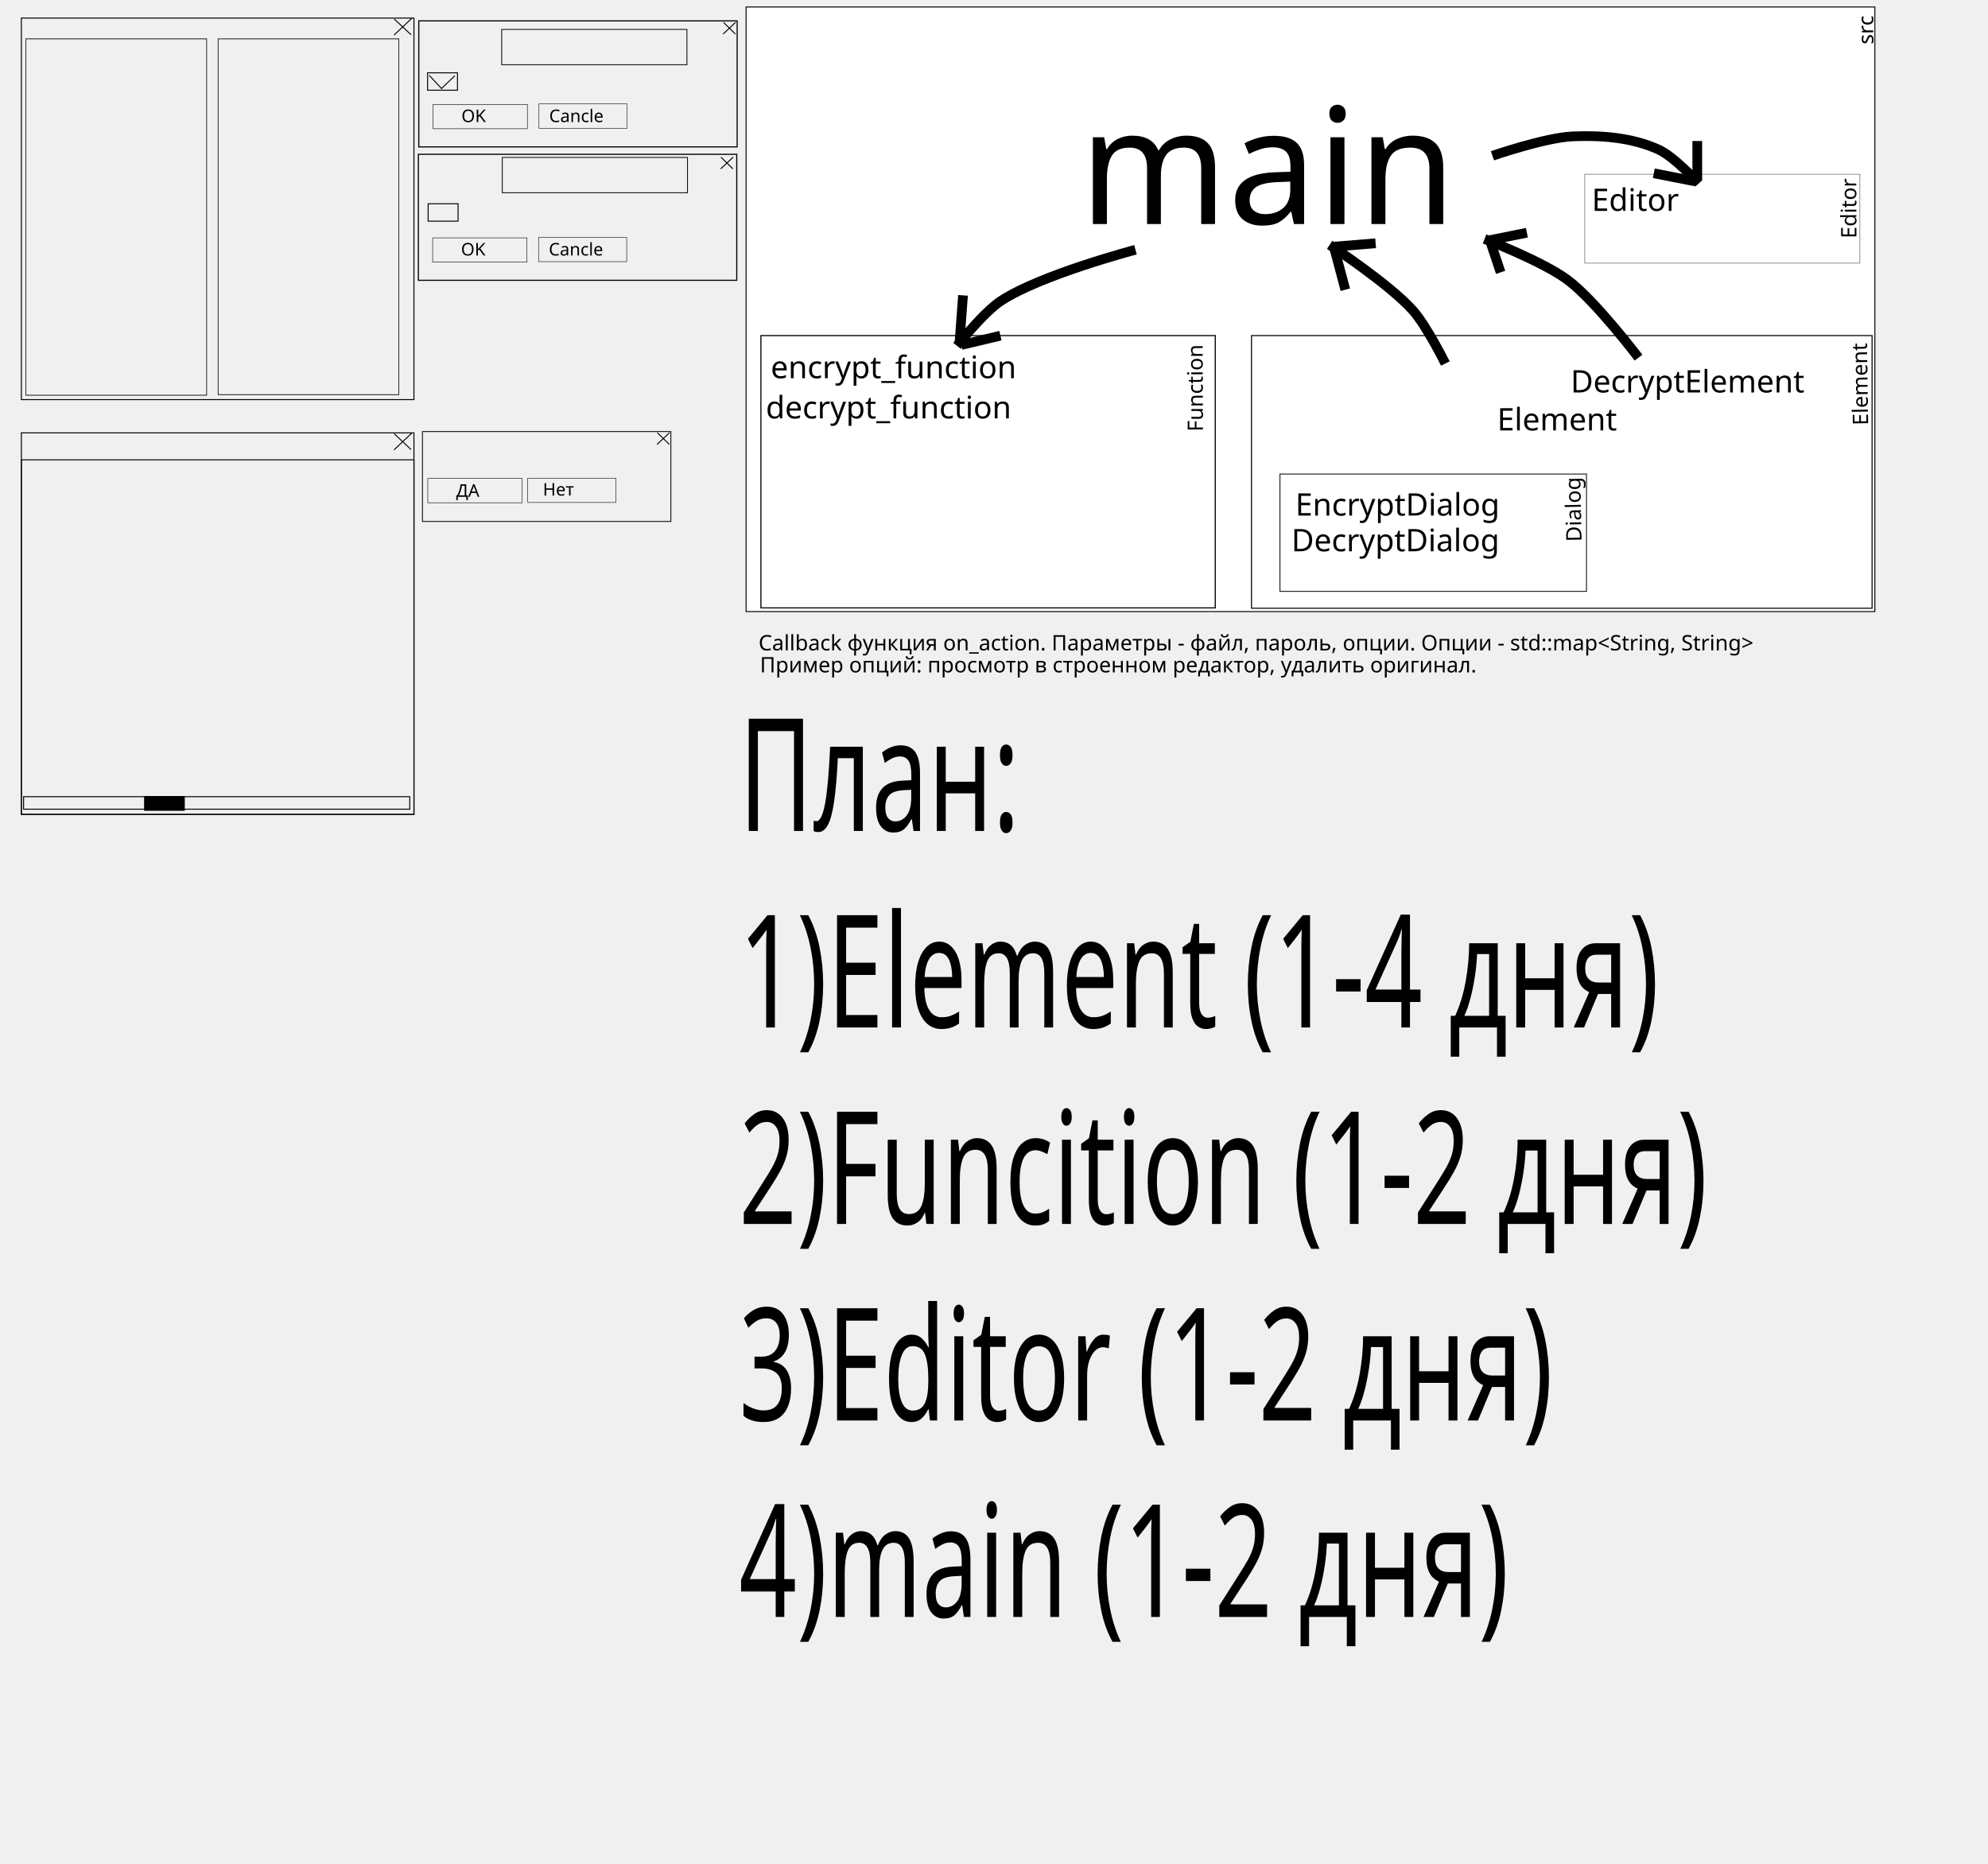
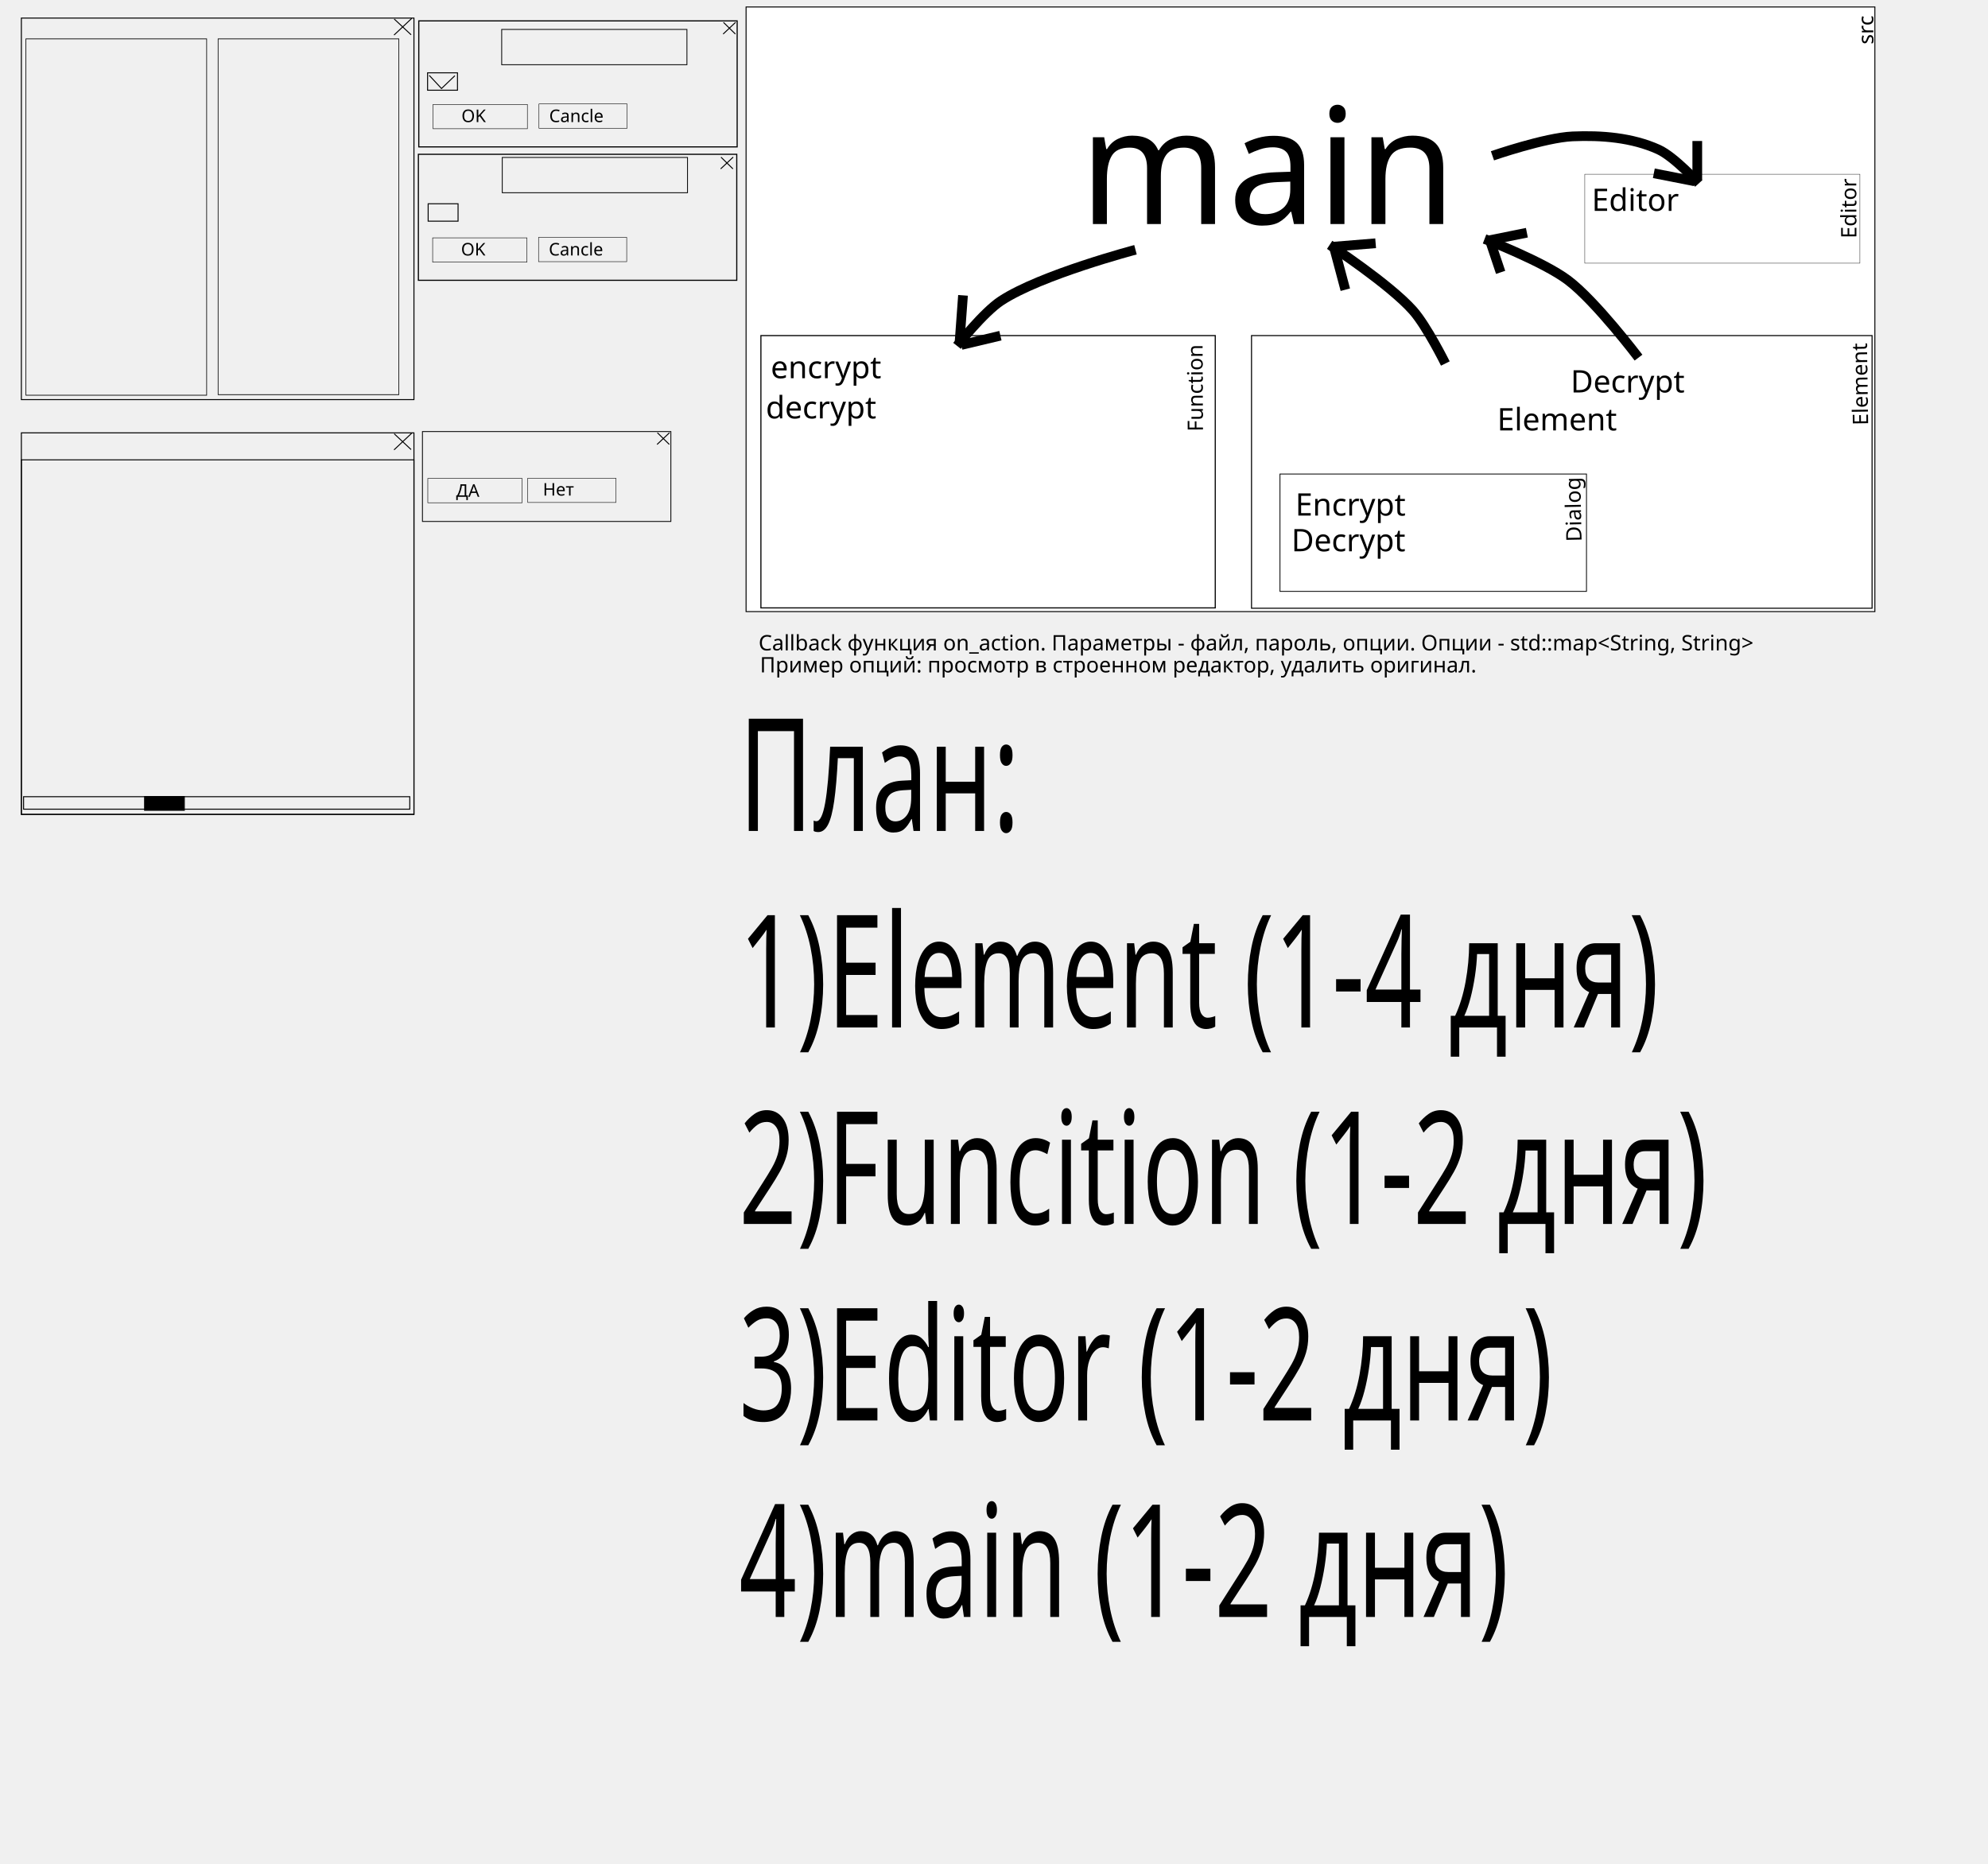
<svg xmlns="http://www.w3.org/2000/svg" width="2048" height="1920" id="svg2" version="1.1">
  <defs id="defs4" />
  <g id="layer1" transform="translate(0,867.6378)">
    <rect style="color:#000000;fill:#ffffff;fill-opacity:1;fill-rule:nonzero;stroke:#000000;stroke-width:1;stroke-linecap:butt;stroke-linejoin:miter;stroke-miterlimit:4;stroke-opacity:1;stroke-dasharray:none;stroke-dashoffset:0;marker:none;visibility:visible;display:inline;overflow:visible;enable-background:accumulate" id="rect3115" width="1162.857" height="622.857" x="768.6" y="-860.452" />
    <rect style="color:#000000;fill:#ffffff;fill-opacity:1;fill-rule:nonzero;stroke:#000000;stroke-width:1.06;stroke-linecap:butt;stroke-linejoin:miter;stroke-miterlimit:4;stroke-opacity:1;stroke-dasharray:none;stroke-dashoffset:0;marker:none;visibility:visible;display:inline;overflow:visible;enable-background:accumulate" id="rect3108" width="639.286" height="280.873" x="1289.286" y="241.06" transform="scale(1,-1)" />
    <g id="g3120" transform="translate(-122.5279,-1331.374)">
      <rect style="color:#000000;fill:none;stroke:#000000;stroke-width:1.027;stroke-linecap:butt;stroke-linejoin:miter;stroke-miterlimit:4;stroke-opacity:1;stroke-dasharray:none;stroke-dashoffset:0;marker:none;visibility:visible;display:inline;overflow:visible;enable-background:accumulate" id="rect3054" width="404.442" height="393.043" x="144.527" y="482.353" />
      <path style="fill:none;stroke:#000000;stroke-width:1px;stroke-linecap:butt;stroke-linejoin:miter;stroke-opacity:1" d="m 546.67,482.696 -18.214,17.143" id="path3074" />
      <path style="fill:none;stroke:#000000;stroke-width:1px;stroke-linecap:butt;stroke-linejoin:miter;stroke-opacity:1" d="m 528.634,483.321 17.411,16.25" id="path3076" />
      <g transform="matrix(1,0,0,1.082022,0,-41.32017)" id="g3101">
        <rect y="503.768" x="149.231" height="339.286" width="186.183" id="rect3078" style="color:#000000;fill:none;stroke:#000000;stroke-width:0.687;stroke-linecap:butt;stroke-linejoin:miter;stroke-miterlimit:4;stroke-opacity:1;stroke-dasharray:none;stroke-dashoffset:0;marker:none;visibility:visible;display:inline;overflow:visible;enable-background:accumulate" />
        <flowRoot xml:space="preserve" id="flowRoot3093" style="font-size:18px;font-style:normal;font-weight:normal;line-height:125%;letter-spacing:0px;word-spacing:0px;fill:#000000;fill-opacity:1;stroke:none;font-family:Sans" transform="matrix(5.708719e-4,-3.023033,10.61178,1.6262718e-4,-6854.739,1333.215)">
          <flowRegion id="flowRegion3095">
            <rect id="rect3097" width="116.429" height="24.286" x="162.857" y="655.219" />
          </flowRegion>
          <flowPara id="flowPara3099">Шифровать</flowPara>
        </flowRoot>
      </g>
      <g transform="matrix(1,0,0,1.080306,197.9899,-40.45538)" id="g3108">
        <rect style="color:#000000;fill:none;stroke:#000000;stroke-width:0.687;stroke-linecap:butt;stroke-linejoin:miter;stroke-miterlimit:4;stroke-opacity:1;stroke-dasharray:none;stroke-dashoffset:0;marker:none;visibility:visible;display:inline;overflow:visible;enable-background:accumulate" id="rect3110" width="186.183" height="339.286" x="149.231" y="503.768" />
        <flowRoot transform="matrix(5.8697736e-4,-3.089938,10.91117,1.6622637e-4,-7052.344,1344.226)" style="font-size:18px;font-style:normal;font-weight:normal;line-height:125%;letter-spacing:0px;word-spacing:0px;fill:#000000;fill-opacity:1;stroke:none;font-family:Sans" id="flowRoot3112" xml:space="preserve">
          <flowRegion id="flowRegion3114">
            <rect y="655.219" x="162.857" height="24.286" width="116.429" id="rect3116" style="stroke:none" />
          </flowRegion>
          <flowPara id="flowPara3118">Расшифроватть</flowPara>
        </flowRoot>
      </g>
    </g>
    <g id="g3349" transform="translate(35.91734,-1333.098)">
      <rect style="color:#000000;fill:none;stroke:#000000;stroke-width:1.163;stroke-linecap:butt;stroke-linejoin:miter;stroke-miterlimit:4;stroke-opacity:1;stroke-dasharray:none;stroke-dashoffset:0;marker:none;visibility:visible;display:inline;overflow:visible;enable-background:accumulate" id="rect3258" width="327.977" height="129.799" x="395.511" y="486.977" />
      <rect style="color:#000000;fill:none;stroke:#000000;stroke-width:0.848;stroke-linecap:butt;stroke-linejoin:miter;stroke-miterlimit:4;stroke-opacity:1;stroke-dasharray:none;stroke-dashoffset:0;marker:none;visibility:visible;display:inline;overflow:visible;enable-background:accumulate" id="rect3260" width="190.832" height="36.365" x="480.917" y="495.768" />
      <flowRoot transform="translate(319.2052,-75.25636)" xml:space="preserve" id="flowRoot3262" style="font-size:18px;font-style:normal;font-weight:normal;line-height:125%;letter-spacing:0px;word-spacing:0px;fill:#000000;fill-opacity:1;stroke:none;font-family:Sans">
        <flowRegion id="flowRegion3264">
          <rect id="rect3266" width="259.104" height="22.223" x="88.388" y="575.57" />
        </flowRegion>
        <flowPara id="flowPara3268">Пароль</flowPara>
      </flowRoot>
      <rect y="573.045" x="410.206" height="25.034" width="97.176" id="rect3270" style="color:#000000;fill:none;stroke:#000000;stroke-width:0.502;stroke-linecap:butt;stroke-linejoin:miter;stroke-miterlimit:4;stroke-opacity:1;stroke-dasharray:none;stroke-dashoffset:0;marker:none;visibility:visible;display:inline;overflow:visible;enable-background:accumulate" />
      <text xml:space="preserve" style="font-size:18px;font-style:normal;font-weight:normal;line-height:125%;letter-spacing:0px;word-spacing:0px;fill:#000000;fill-opacity:1;stroke:none;font-family:Sans" x="439.413" y="591.228" id="text3272">
        <tspan id="tspan3274" x="439.413" y="591.228">OK</tspan>
      </text>
      <rect style="color:#000000;fill:none;stroke:#000000;stroke-width:0.486;stroke-linecap:butt;stroke-linejoin:miter;stroke-miterlimit:4;stroke-opacity:1;stroke-dasharray:none;stroke-dashoffset:0;marker:none;visibility:visible;display:inline;overflow:visible;enable-background:accumulate" id="rect3276" width="90.815" height="25.034" x="519.302" y="572.54" />
      <text id="text3278" y="591.228" x="529.822" style="font-size:18px;font-style:normal;font-weight:normal;line-height:125%;letter-spacing:0px;word-spacing:0px;fill:#000000;fill-opacity:1;stroke:none;font-family:Sans" xml:space="preserve">
        <tspan y="591.228" x="529.822" id="tspan3280">Cancle</tspan>
      </text>
      <flowRoot transform="translate(-36.36549,1.515229)" style="font-size:10px;font-style:normal;font-weight:normal;line-height:125%;letter-spacing:0px;word-spacing:0px;fill:#000000;fill-opacity:1;stroke:none;font-family:Sans" id="flowRoot3294" xml:space="preserve">
        <flowRegion id="flowRegion3296">
          <rect y="541.225" x="474.267" height="21.213" width="208.596" id="rect3298" />
        </flowRegion>
        <flowPara id="flowPara3300">Просмотр в строенном редакторе</flowPara>
      </flowRoot>
      <rect y="540.467" x="404.566" height="17.93" width="30.81" id="rect3302" style="color:#000000;fill:none;stroke:#000000;stroke-width:1;stroke-linecap:butt;stroke-linejoin:miter;stroke-miterlimit:4;stroke-opacity:1;stroke-dasharray:none;stroke-dashoffset:0;marker:none;visibility:visible;display:inline;overflow:visible;enable-background:accumulate" />
      <path id="path3304" d="m 406.25,543.076 12.679,13.571 13.75,-13.214" style="fill:none;stroke:#000000;stroke-width:1px;stroke-linecap:butt;stroke-linejoin:miter;stroke-opacity:1" />
    </g>
    <g id="g3330" transform="translate(376.9305,-1195.667)">
      <rect y="486.977" x="54.083" height="129.799" width="327.977" id="rect3218" style="color:#000000;fill:none;stroke:#000000;stroke-width:1.163;stroke-linecap:butt;stroke-linejoin:miter;stroke-miterlimit:4;stroke-opacity:1;stroke-dasharray:none;stroke-dashoffset:0;marker:none;visibility:visible;display:inline;overflow:visible;enable-background:accumulate" />
      <rect y="490.212" x="140.498" height="36.365" width="190.832" id="rect3220" style="color:#000000;fill:none;stroke:#000000;stroke-width:0.848;stroke-linecap:butt;stroke-linejoin:miter;stroke-miterlimit:4;stroke-opacity:1;stroke-dasharray:none;stroke-dashoffset:0;marker:none;visibility:visible;display:inline;overflow:visible;enable-background:accumulate" />
      <flowRoot transform="translate(-25.25381,-79.80205)" style="font-size:18px;font-style:normal;font-weight:normal;line-height:125%;letter-spacing:0px;word-spacing:0px;fill:#000000;fill-opacity:1;stroke:none;font-family:Sans" id="flowRoot3222" xml:space="preserve">
        <flowRegion id="flowRegion3224">
          <rect y="575.57" x="88.388" height="22.223" width="259.104" id="rect3226" />
        </flowRegion>
        <flowPara id="flowPara3228">Пароль</flowPara>
      </flowRoot>
      <rect style="color:#000000;fill:none;stroke:#000000;stroke-width:0.502;stroke-linecap:butt;stroke-linejoin:miter;stroke-miterlimit:4;stroke-opacity:1;stroke-dasharray:none;stroke-dashoffset:0;marker:none;visibility:visible;display:inline;overflow:visible;enable-background:accumulate" id="rect3230" width="97.176" height="25.034" x="68.777" y="573.045" />
      <text id="text3232" y="591.228" x="97.985" style="font-size:18px;font-style:normal;font-weight:normal;line-height:125%;letter-spacing:0px;word-spacing:0px;fill:#000000;fill-opacity:1;stroke:none;font-family:Sans" xml:space="preserve">
        <tspan y="591.228" x="97.985" id="tspan3234">OK</tspan>
      </text>
      <rect y="572.54" x="177.874" height="25.034" width="90.815" id="rect3236" style="color:#000000;fill:none;stroke:#000000;stroke-width:0.486;stroke-linecap:butt;stroke-linejoin:miter;stroke-miterlimit:4;stroke-opacity:1;stroke-dasharray:none;stroke-dashoffset:0;marker:none;visibility:visible;display:inline;overflow:visible;enable-background:accumulate" />
      <text xml:space="preserve" style="font-size:18px;font-style:normal;font-weight:normal;line-height:125%;letter-spacing:0px;word-spacing:0px;fill:#000000;fill-opacity:1;stroke:none;font-family:Sans" x="188.393" y="591.228" id="text3238">
        <tspan id="tspan3240" x="188.393" y="591.228">Cancle</tspan>
      </text>
      <rect style="color:#000000;fill:none;stroke:#000000;stroke-width:1;stroke-linecap:butt;stroke-linejoin:miter;stroke-miterlimit:4;stroke-opacity:1;stroke-dasharray:none;stroke-dashoffset:0;marker:none;visibility:visible;display:inline;overflow:visible;enable-background:accumulate" id="rect3318" width="30.81" height="17.93" x="64.145" y="537.942" />
      <flowRoot xml:space="preserve" id="flowRoot3322" style="font-size:10px;font-style:normal;font-weight:normal;line-height:125%;letter-spacing:0px;word-spacing:0px;fill:#000000;fill-opacity:1;stroke:none;font-family:Sans" transform="translate(-372.7941,-2.0562)">
        <flowRegion id="flowRegion3324">
          <rect id="rect3326" width="208.596" height="21.213" x="474.267" y="541.225" />
        </flowRegion>
        <flowPara id="flowPara3328">Удалить оригинал</flowPara>
      </flowRoot>
    </g>
    <g id="g3373" transform="translate(17.14286,-851.4286)">
      <path id="path3369" d="m 740.694,6.728 -12.879,12.122" style="fill:none;stroke:#000000;stroke-width:1px;stroke-linecap:butt;stroke-linejoin:miter;stroke-opacity:1" />
      <path id="path3371" d="M 728.131,6.791 740.442,18.85" style="fill:none;stroke:#000000;stroke-width:1px;stroke-linecap:butt;stroke-linejoin:miter;stroke-opacity:1" />
    </g>
    <g id="g3377" transform="translate(14.61748,-712.5326)">
      <path style="fill:none;stroke:#000000;stroke-width:1px;stroke-linecap:butt;stroke-linejoin:miter;stroke-opacity:1" d="m 740.694,6.728 -12.879,12.122" id="path3379" />
      <path style="fill:none;stroke:#000000;stroke-width:1px;stroke-linecap:butt;stroke-linejoin:miter;stroke-opacity:1" d="M 728.131,6.791 740.442,18.85" id="path3381" />
    </g>
    <rect style="color:#000000;fill:none;stroke:#000000;stroke-width:1.027;stroke-linecap:butt;stroke-linejoin:miter;stroke-miterlimit:4;stroke-opacity:1;stroke-dasharray:none;stroke-dashoffset:0;marker:none;visibility:visible;display:inline;overflow:visible;enable-background:accumulate" id="rect3387" width="404.442" height="393.043" x="21.999" y="-421.727" />
    <path style="fill:none;stroke:#000000;stroke-width:1px;stroke-linecap:butt;stroke-linejoin:miter;stroke-opacity:1" d="m 424.142,-421.384 -18.214,17.143" id="path3389" />
    <path style="fill:none;stroke:#000000;stroke-width:1px;stroke-linecap:butt;stroke-linejoin:miter;stroke-opacity:1" d="m 406.106,-420.759 17.411,16.25" id="path3391" />
    <rect y="-393.922" x="21.999" height="365.238" width="404.442" id="rect3432" style="color:#000000;fill:none;stroke:#000000;stroke-width:0.99;stroke-linecap:butt;stroke-linejoin:miter;stroke-miterlimit:4;stroke-opacity:1;stroke-dasharray:none;stroke-dashoffset:0;marker:none;visibility:visible;display:inline;overflow:visible;enable-background:accumulate" />
    <flowRoot xml:space="preserve" id="flowRoot3434" style="font-size:13px;font-style:normal;font-weight:normal;line-height:125%;letter-spacing:0px;word-spacing:0px;fill:#000000;fill-opacity:1;stroke:none;font-family:Sans">
      <flowRegion id="flowRegion3436">
        <rect id="rect3438" width="376.787" height="334.361" x="8.081" y="473.545" style="font-size:13px" />
      </flowRegion>
      <flowPara id="flowPara3440" />
    </flowRoot>
    <flowRoot xml:space="preserve" id="flowRoot3450" style="font-size:22px;font-style:normal;font-weight:normal;line-height:125%;letter-spacing:0px;word-spacing:0px;fill:#000000;fill-opacity:1;stroke:none;font-family:Sans" transform="translate(19.16316,-865.5707)">
      <flowRegion id="flowRegion3452">
        <rect id="rect3454" width="392.949" height="325.269" x="13.132" y="477.585" />
      </flowRegion>
      <flowPara id="flowPara3456">Шифрованный текст или изображение</flowPara>
    </flowRoot>
    <rect y="-423.071" x="435.203" height="92.614" width="255.916" id="rect3460" style="color:#000000;fill:none;stroke:#000000;stroke-width:0.868;stroke-linecap:butt;stroke-linejoin:miter;stroke-miterlimit:4;stroke-opacity:1;stroke-dasharray:none;stroke-dashoffset:0;marker:none;visibility:visible;display:inline;overflow:visible;enable-background:accumulate" />
    <flowRoot transform="translate(355.9624,-989.7543)" style="font-size:18px;font-style:normal;font-weight:normal;line-height:125%;letter-spacing:0px;word-spacing:0px;fill:#000000;fill-opacity:1;stroke:none;font-family:Sans" id="flowRoot3464" xml:space="preserve">
      <flowRegion id="flowRegion3466">
        <rect y="575.57" x="88.388" height="22.223" width="259.104" id="rect3468" />
      </flowRegion>
      <flowPara id="flowPara3470">Удалить оригинал?</flowPara>
    </flowRoot>
    <rect style="color:#000000;fill:none;stroke:#000000;stroke-width:0.502;stroke-linecap:butt;stroke-linejoin:miter;stroke-miterlimit:4;stroke-opacity:1;stroke-dasharray:none;stroke-dashoffset:0;marker:none;visibility:visible;display:inline;overflow:visible;enable-background:accumulate" id="rect3472" width="97.176" height="25.034" x="440.708" y="-374.765" />
    <text id="text3474" y="-355.868" x="469.915" style="font-size:18px;font-style:normal;font-weight:normal;line-height:125%;letter-spacing:0px;word-spacing:0px;fill:#000000;fill-opacity:1;stroke:none;font-family:Sans" xml:space="preserve">
      <tspan y="-355.868" x="469.915" id="tspan3476">ДА</tspan>
    </text>
    <rect y="-375.041" x="543.685" height="25.034" width="90.815" id="rect3478" style="color:#000000;fill:none;stroke:#000000;stroke-width:0.486;stroke-linecap:butt;stroke-linejoin:miter;stroke-miterlimit:4;stroke-opacity:1;stroke-dasharray:none;stroke-dashoffset:0;marker:none;visibility:visible;display:inline;overflow:visible;enable-background:accumulate" />
    <text xml:space="preserve" style="font-size:18px;font-style:normal;font-weight:normal;line-height:125%;letter-spacing:0px;word-spacing:0px;fill:#000000;fill-opacity:1;stroke:none;font-family:Sans" x="559.256" y="-357.111" id="text3480">
      <tspan id="tspan3482" x="559.256" y="-357.111">Нет</tspan>
    </text>
    <g id="g3511" transform="translate(-50.9235,-428.6581)">
      <path style="fill:none;stroke:#000000;stroke-width:1px;stroke-linecap:butt;stroke-linejoin:miter;stroke-opacity:1" d="m 740.694,6.728 -12.879,12.122" id="path3513" />
      <path style="fill:none;stroke:#000000;stroke-width:1px;stroke-linecap:butt;stroke-linejoin:miter;stroke-opacity:1" d="M 728.131,6.791 740.442,18.85" id="path3515" />
    </g>
    <rect style="color:#000000;fill:none;stroke:#000000;stroke-width:1;stroke-linecap:butt;stroke-linejoin:miter;stroke-miterlimit:4;stroke-opacity:1;stroke-dasharray:none;stroke-dashoffset:0;marker:none;visibility:visible;display:inline;overflow:visible;enable-background:accumulate" id="rect3075" width="397.857" height="12.857" x="24.286" y="-46.924" />
    <rect style="color:#000000;fill:#000000;fill-opacity:1;fill-rule:nonzero;stroke:#000000;stroke-width:1;stroke-linecap:butt;stroke-linejoin:miter;stroke-miterlimit:4;stroke-opacity:1;stroke-dasharray:none;stroke-dashoffset:0;marker:none;visibility:visible;display:inline;overflow:visible;enable-background:accumulate" id="rect3077" width="40.911" height="14.142" x="148.968" y="-47.059" />
    <flowRoot xml:space="preserve" id="flowRoot3079" style="font-size:22px;font-style:normal;font-weight:normal;line-height:125%;letter-spacing:0px;word-spacing:0px;fill:#000000;fill-opacity:1;stroke:none;font-family:Sans" transform="translate(17.14286,-851.4286)">
      <flowRegion id="flowRegion3081">
        <rect id="rect3083" width="481.676" height="179.996" x="7.857" y="830.934" />
      </flowRegion>
      <flowPara id="flowPara3085">На шифрование можно кликнуть или сделать drag'n'drop. При клике откроется диалог выбора файла, после пароль, при drag'n'drop только пароль.</flowPara>
    </flowRoot>
    <flowRoot xml:space="preserve" id="flowRoot3087" style="font-size:22px;font-style:normal;font-weight:normal;line-height:125%;letter-spacing:0px;word-spacing:0px;fill:#000000;fill-opacity:1;stroke:none;font-family:Sans">
      <flowRegion id="flowRegion3089">
        <rect id="rect3091" width="461.64" height="92.934" x="9.091" y="953.367" />
      </flowRegion>
      <flowPara id="flowPara3093" />
    </flowRoot>
    <rect y="-379.317" x="1318.609" height="120.889" width="315.764" id="rect3111" style="color:#000000;fill:#ffffff;fill-opacity:1;fill-rule:nonzero;stroke:#000000;stroke-width:0.844;stroke-linecap:butt;stroke-linejoin:miter;stroke-miterlimit:4;stroke-opacity:1;stroke-dasharray:none;stroke-dashoffset:0;marker:none;visibility:visible;display:inline;overflow:visible;enable-background:accumulate" />
    <rect style="color:#000000;fill:#ffffff;fill-opacity:1;fill-rule:nonzero;stroke:#000000;stroke-width:1.143;stroke-linecap:butt;stroke-linejoin:miter;stroke-miterlimit:4;stroke-opacity:1;stroke-dasharray:none;stroke-dashoffset:0;marker:none;visibility:visible;display:inline;overflow:visible;enable-background:accumulate" id="rect3113" width="468.062" height="280.5" x="783.872" y="-521.924" />
    <flowRoot xml:space="preserve" id="flowRoot3117" style="font-size:22px;font-style:normal;font-weight:normal;line-height:125%;letter-spacing:0px;word-spacing:0px;fill:#000000;fill-opacity:1;stroke:none;font-family:Sans" transform="translate(18.28571,-861.3521)">
      <flowRegion id="flowRegion3119">
        <rect id="rect3121" width="257.291" height="40.551" x="1328.856" y="365.375" />
      </flowRegion>
-       <flowPara id="flowPara3123" style="font-size:32px">EncryptElement</flowPara>
+       <flowPara id="flowPara3123" style="font-size:32px">Encrypt</flowPara>
+       <flowPara style="font-size:32px" id="flowPara3164" />
    </flowRoot>
    <flowRoot xml:space="preserve" id="flowRoot3125" style="fill:black;stroke:none;stroke-opacity:1;stroke-width:1px;stroke-linejoin:miter;stroke-linecap:butt;fill-opacity:1;font-family:Sans;font-style:normal;font-weight:normal;font-size:22px;line-height:125%;letter-spacing:0px;word-spacing:0px">
      <flowRegion id="flowRegion3127">
        <rect id="rect3129" width="250.714" height="22.857" x="1661.429" y="386.429" />
      </flowRegion>
      <flowPara id="flowPara3131" />
    </flowRoot>
    <text xml:space="preserve" style="font-size:22px;font-style:normal;font-weight:normal;line-height:125%;letter-spacing:0px;word-spacing:0px;fill:#000000;fill-opacity:1;stroke:none;font-family:Sans" x="1618" y="-463.352" id="text3133">
-       <tspan id="tspan3135" x="1618" y="-463.352" style="font-size:32px">DecryptElement</tspan>
+       <tspan id="tspan3135" x="1618" y="-463.352" style="font-size:32px">Decrypt</tspan>
+       <tspan x="1618" y="-423.352" style="font-size:32px" id="tspan3166" />
    </text>
    <text xml:space="preserve" style="font-size:22px;font-style:normal;font-weight:normal;line-height:125%;letter-spacing:0px;word-spacing:0px;fill:#000000;fill-opacity:1;stroke:none;font-family:Sans" x="1334.408" y="-336.505" id="text3145">
-       <tspan id="tspan3147" x="1334.408" y="-336.505" style="font-size:32px">EncryptDialog</tspan>
+       <tspan id="tspan3147" x="1334.408" y="-336.505" style="font-size:32px">Encrypt</tspan>
+       <tspan x="1334.408" y="-296.505" style="font-size:32px" id="tspan3160" />
    </text>
    <flowRoot xml:space="preserve" id="flowRoot3149" style="fill:black;stroke:none;stroke-opacity:1;stroke-width:1px;stroke-linejoin:miter;stroke-linecap:butt;fill-opacity:1;font-family:Sans;font-style:normal;font-weight:normal;font-size:22px;line-height:125%;letter-spacing:0px;word-spacing:0px">
      <flowRegion id="flowRegion3151">
        <rect id="rect3153" width="116.429" height="25.714" x="1347.143" y="547.857" />
      </flowRegion>
      <flowPara id="flowPara3155" />
    </flowRoot>
    <text xml:space="preserve" style="font-size:22px;font-style:normal;font-weight:normal;line-height:125%;letter-spacing:0px;word-spacing:0px;fill:#000000;fill-opacity:1;stroke:none;font-family:Sans" x="1330.353" y="-299.738" id="text3157">
-       <tspan id="tspan3159" x="1330.353" y="-299.738" style="font-size:32px">DecryptDialog</tspan>
+       <tspan id="tspan3159" x="1330.353" y="-299.738" style="font-size:32px">Decrypt</tspan>
+       <tspan x="1330.353" y="-259.738" style="font-size:32px" id="tspan3162" />
    </text>
    <text xml:space="preserve" style="font-size:22px;font-style:normal;font-weight:normal;line-height:125%;letter-spacing:0px;word-spacing:0px;fill:#000000;fill-opacity:1;stroke:none;font-family:Sans" x="276.645" y="1635.274" id="text3161" transform="matrix(-0.02025885,-0.9997948,0.9997948,-0.02025885,0,0)">
      <tspan id="tspan3163" x="276.645" y="1635.274">Dialog</tspan>
    </text>
    <text xml:space="preserve" style="font-size:22px;font-style:normal;font-weight:normal;line-height:125%;letter-spacing:0px;word-spacing:0px;fill:#000000;fill-opacity:1;stroke:none;font-family:Sans" x="402.295" y="1930.411" id="text3165" transform="matrix(-0.01415572,-0.9998998,0.9998998,-0.01415572,0,0)">
      <tspan id="tspan3167" x="402.295" y="1930.411">Element</tspan>
    </text>
    <text xml:space="preserve" style="font-size:22px;font-style:normal;font-weight:normal;line-height:125%;letter-spacing:0px;word-spacing:0px;fill:#000000;fill-opacity:1;stroke:none;font-family:Sans" x="1542.341" y="-424.257" id="text3169">
      <tspan id="tspan3171" x="1542.341" y="-424.257" style="font-size:32px">Element</tspan>
    </text>
    <text xml:space="preserve" style="font-size:22px;font-style:normal;font-weight:normal;line-height:125%;letter-spacing:0px;word-spacing:0px;fill:#000000;fill-opacity:1;stroke:none;font-family:Sans" x="793.98" y="-478.019" id="text3173">
-       <tspan id="tspan3175" x="793.98" y="-478.019" style="font-size:32px;font-weight:normal;-inkscape-font-specification:Sans">encrypt_function</tspan>
+       <tspan id="tspan3175" x="793.98" y="-478.019" style="font-size:32px;font-weight:normal;-inkscape-font-specification:Sans">encrypt</tspan>
+       <tspan x="793.98" y="-438.019" style="font-size:32px;font-weight:normal;-inkscape-font-specification:Sans" id="tspan3168" />
    </text>
    <text xml:space="preserve" style="font-size:22px;font-style:normal;font-weight:normal;line-height:125%;letter-spacing:0px;word-spacing:0px;fill:#000000;fill-opacity:1;stroke:none;font-family:Sans" x="788.929" y="-436.603" id="text3177">
-       <tspan id="tspan3179" x="788.929" y="-436.603" style="font-size:32px">decrypt_function</tspan>
+       <tspan id="tspan3179" x="788.929" y="-436.603" style="font-size:32px">decrypt</tspan>
+       <tspan x="788.929" y="-396.603" style="font-size:32px" id="tspan3170" />
    </text>
    <text xml:space="preserve" style="font-size:22px;font-style:normal;font-weight:normal;line-height:125%;letter-spacing:0px;word-spacing:0px;fill:#000000;fill-opacity:1;stroke:none;font-family:Sans" x="417.694" y="1241.117" id="text3181" transform="matrix(-0.00437824,-0.9999904,0.9999904,-0.00437824,0,0)">
      <tspan id="tspan3183" x="417.694" y="1241.117">Function</tspan>
      <tspan x="417.694" y="1268.617" id="tspan3185" />
    </text>
    <text xml:space="preserve" style="font-size:113.549px;font-style:normal;font-weight:normal;line-height:125%;letter-spacing:0px;word-spacing:0px;fill:#000000;fill-opacity:1;stroke:none;font-family:Sans" x="1122.677" y="-630.802" id="text3187" transform="scale(0.9904809,1.009611)">
      <tspan id="tspan3189" x="1122.677" y="-630.802" style="font-size:165.162px">main</tspan>
    </text>
    <text xml:space="preserve" style="font-size:22px;font-style:normal;font-weight:normal;line-height:125%;letter-spacing:0px;word-spacing:0px;fill:#000000;fill-opacity:1;stroke:none;font-family:Sans" x="813.323" y="1933.584" id="text3191" transform="matrix(-0.00447097,-0.99999,0.99999,-0.00447097,0,0)">
      <tspan id="tspan3193" x="813.323" y="1933.584">src</tspan>
      <tspan x="813.323" y="1961.084" id="tspan3195" />
    </text>
    <path style="fill:none;stroke:#000000;stroke-width:10;stroke-linecap:butt;stroke-linejoin:miter;stroke-opacity:1;stroke-miterlimit:4;stroke-dasharray:none" d="m 1369.767,252.238 c 0,0 61.671,40.424 85.863,67.68 14.145,15.937 33.335,54.548 33.335,54.548" id="path3201" transform="translate(0,-867.6378)" />
    <path style="fill:none;stroke:#000000;stroke-width:10;stroke-linecap:butt;stroke-linejoin:miter;stroke-opacity:1;stroke-miterlimit:4;stroke-dasharray:none" d="m 1529.371,246.177 c 0,0 60.358,23.225 85.863,42.426 28.753,21.647 72.731,79.802 72.731,79.802" id="path3203" transform="translate(0,-867.6378)" />
    <path style="fill:none;stroke:#000000;stroke-width:10;stroke-linecap:butt;stroke-linejoin:miter;stroke-opacity:1;stroke-miterlimit:4;stroke-dasharray:none" d="m 1169.757,257.289 c 0,0 -97.107,25.505 -138.391,52.528 -18.13,11.867 -45.457,46.467 -45.457,46.467" id="path3973" transform="translate(0,-867.6378)" />
    <text xml:space="preserve" style="font-size:22px;font-style:normal;font-weight:normal;line-height:125%;letter-spacing:0px;word-spacing:0px;fill:#000000;fill-opacity:1;stroke:none;font-family:Sans" x="798.571" y="671.429" id="text3975" transform="translate(0,-867.6378)">
      <tspan id="tspan3977" x="798.571" y="671.429" />
    </text>
    <text xml:space="preserve" style="font-size:22px;font-style:normal;font-weight:normal;line-height:125%;letter-spacing:0px;word-spacing:0px;fill:#000000;fill-opacity:1;stroke:none;font-family:Sans" x="781.429" y="670" id="text3979" transform="translate(0,-867.6378)">
      <tspan id="tspan3981" x="781.429" y="670">Callback функция on_action. Параметры - файл, пароль, опции. Опции - std::map&lt;String, String&gt;</tspan>
      <tspan x="781.429" y="697.5" id="tspan3983" />
    </text>
    <text xml:space="preserve" style="font-size:22px;font-style:normal;font-weight:normal;line-height:125%;letter-spacing:0px;word-spacing:0px;fill:#000000;fill-opacity:1;stroke:none;font-family:Sans" x="782.868" y="692.665" id="text3985" transform="translate(0,-867.6378)">
      <tspan id="tspan3989" x="782.868" y="692.665">Пример опций: просмотр в строенном редактор, удалить оригинал. </tspan>
    </text>
    <path style="fill:none;stroke:#000000;stroke-width:10;stroke-linecap:butt;stroke-linejoin:miter;stroke-miterlimit:4;stroke-opacity:1;stroke-dasharray:none" d="m 1374.616,-611.632 11.314,42.426" id="path4005" />
    <path style="fill:none;stroke:#000000;stroke-width:10;stroke-linecap:butt;stroke-linejoin:miter;stroke-miterlimit:4;stroke-opacity:1;stroke-dasharray:none" d="m 1373.664,-613.508 43.487,-3.536" id="path4007" />
    <path style="fill:none;stroke:#000000;stroke-width:10;stroke-linecap:butt;stroke-linejoin:miter;stroke-opacity:1;stroke-miterlimit:4;stroke-dasharray:none" d="m 1535.836,250.521 10.076,30.052" id="path4009" transform="translate(0,-867.6378)" />
    <path style="fill:none;stroke:#000000;stroke-width:10;stroke-linecap:butt;stroke-linejoin:miter;stroke-miterlimit:4;stroke-opacity:1;stroke-dasharray:none" d="m 1534.245,-620.122 38.714,-7.778" id="path4011" />
    <path style="fill:none;stroke:#000000;stroke-width:10;stroke-linecap:butt;stroke-linejoin:miter;stroke-opacity:1;stroke-miterlimit:4;stroke-dasharray:none" d="M 988.535,352.344 992.071,304.261" id="path4013" transform="translate(0,-867.6378)" />
    <path style="fill:none;stroke:#000000;stroke-width:10;stroke-linecap:butt;stroke-linejoin:miter;stroke-opacity:1;stroke-miterlimit:4;stroke-dasharray:none" d="m 990.303,355.349 40.305,-9.546" id="path4015" transform="translate(0,-867.6378)" />
    <text xml:space="preserve" style="font-size:22px;font-style:normal;font-weight:normal;line-height:125%;letter-spacing:0px;word-spacing:0px;fill:#000000;fill-opacity:1;stroke:none;font-family:Sans" x="794.5" y="713.5" id="text4017" transform="translate(0,-867.6378)">
      <tspan id="tspan4019" x="794.5" y="713.5" />
      <tspan id="tspan4021" x="794.5" y="741" />
    </text>
    <rect style="color:#000000;fill:#ffffff;fill-opacity:1;fill-rule:nonzero;stroke:#000000;stroke-width:0.362;stroke-linecap:butt;stroke-linejoin:miter;stroke-miterlimit:4;stroke-opacity:1;stroke-dasharray:none;stroke-dashoffset:0;marker:none;visibility:visible;display:inline;overflow:visible;enable-background:accumulate" id="rect4023" width="283.429" height="91.628" x="1632.611" y="-688.16" />
    <text xml:space="preserve" style="font-size:32px;font-style:normal;font-weight:normal;line-height:125%;letter-spacing:0px;word-spacing:0px;fill:#000000;fill-opacity:1;stroke:none;font-family:Sans" x="1639.741" y="-650.393" id="text4025">
      <tspan id="tspan4027" x="1639.741" y="-650.393">Editor</tspan>
    </text>
    <text xml:space="preserve" style="font-size:22px;font-style:normal;font-weight:normal;line-height:125%;letter-spacing:0px;word-spacing:0px;fill:#000000;fill-opacity:1;stroke:none;font-family:Sans" x="616.612" y="1914.2" id="text4033" transform="matrix(-0.00284737,-0.9999959,0.9999959,-0.00284737,0,0)">
      <tspan id="tspan4035" x="616.612" y="1914.2">Editor</tspan>
    </text>
    <path style="fill:none;stroke:#000000;stroke-width:10;stroke-linecap:butt;stroke-linejoin:miter;stroke-opacity:1;stroke-miterlimit:4;stroke-dasharray:none" d="m 1537.5,160.5 c 0,0 54.23,-18.777 82.5,-20 29.813,-1.29 61.326,1.169 88.5,13.5 16.479,7.478 41.5,35 41.5,35" id="path4037" transform="translate(0,-867.6378)" />
    <path style="fill:none;stroke:#000000;stroke-width:10;stroke-linecap:butt;stroke-linejoin:miter;stroke-opacity:1;stroke-miterlimit:4;stroke-dasharray:none" d="m 1748.5,185.75 0,-40.5" id="path4039" transform="translate(0,-867.6378)" />
    <path style="fill:none;stroke:#000000;stroke-width:10;stroke-linecap:butt;stroke-linejoin:miter;stroke-opacity:1;stroke-miterlimit:4;stroke-dasharray:none" d="m 1745.75,186.75 -42,-8.25" id="path4041" transform="translate(0,-867.6378)" />
    <text xml:space="preserve" style="font-size:129.941px;font-style:normal;font-weight:normal;line-height:125%;letter-spacing:0px;word-spacing:0px;fill:#000000;fill-opacity:1;stroke:none;font-family:Sans" x="948.743" y="-9.323" id="text4043" transform="scale(0.8023865,1.246282)">
      <tspan id="tspan4045" x="948.743" y="-9.323">План:</tspan>
      <tspan x="948.743" y="153.103" id="tspan4059">1)Element (1-4 дня)</tspan>
      <tspan x="948.743" y="315.529" id="tspan4051">2)Funcition (1-2 дня)</tspan>
      <tspan x="948.743" y="477.955" id="tspan4053">3)Editor (1-2 дня)</tspan>
      <tspan x="948.743" y="640.381" id="tspan4055">4)main (1-2 дня)</tspan>
      <tspan x="948.743" y="802.807" id="tspan4057" />
    </text>
  </g>
</svg>
